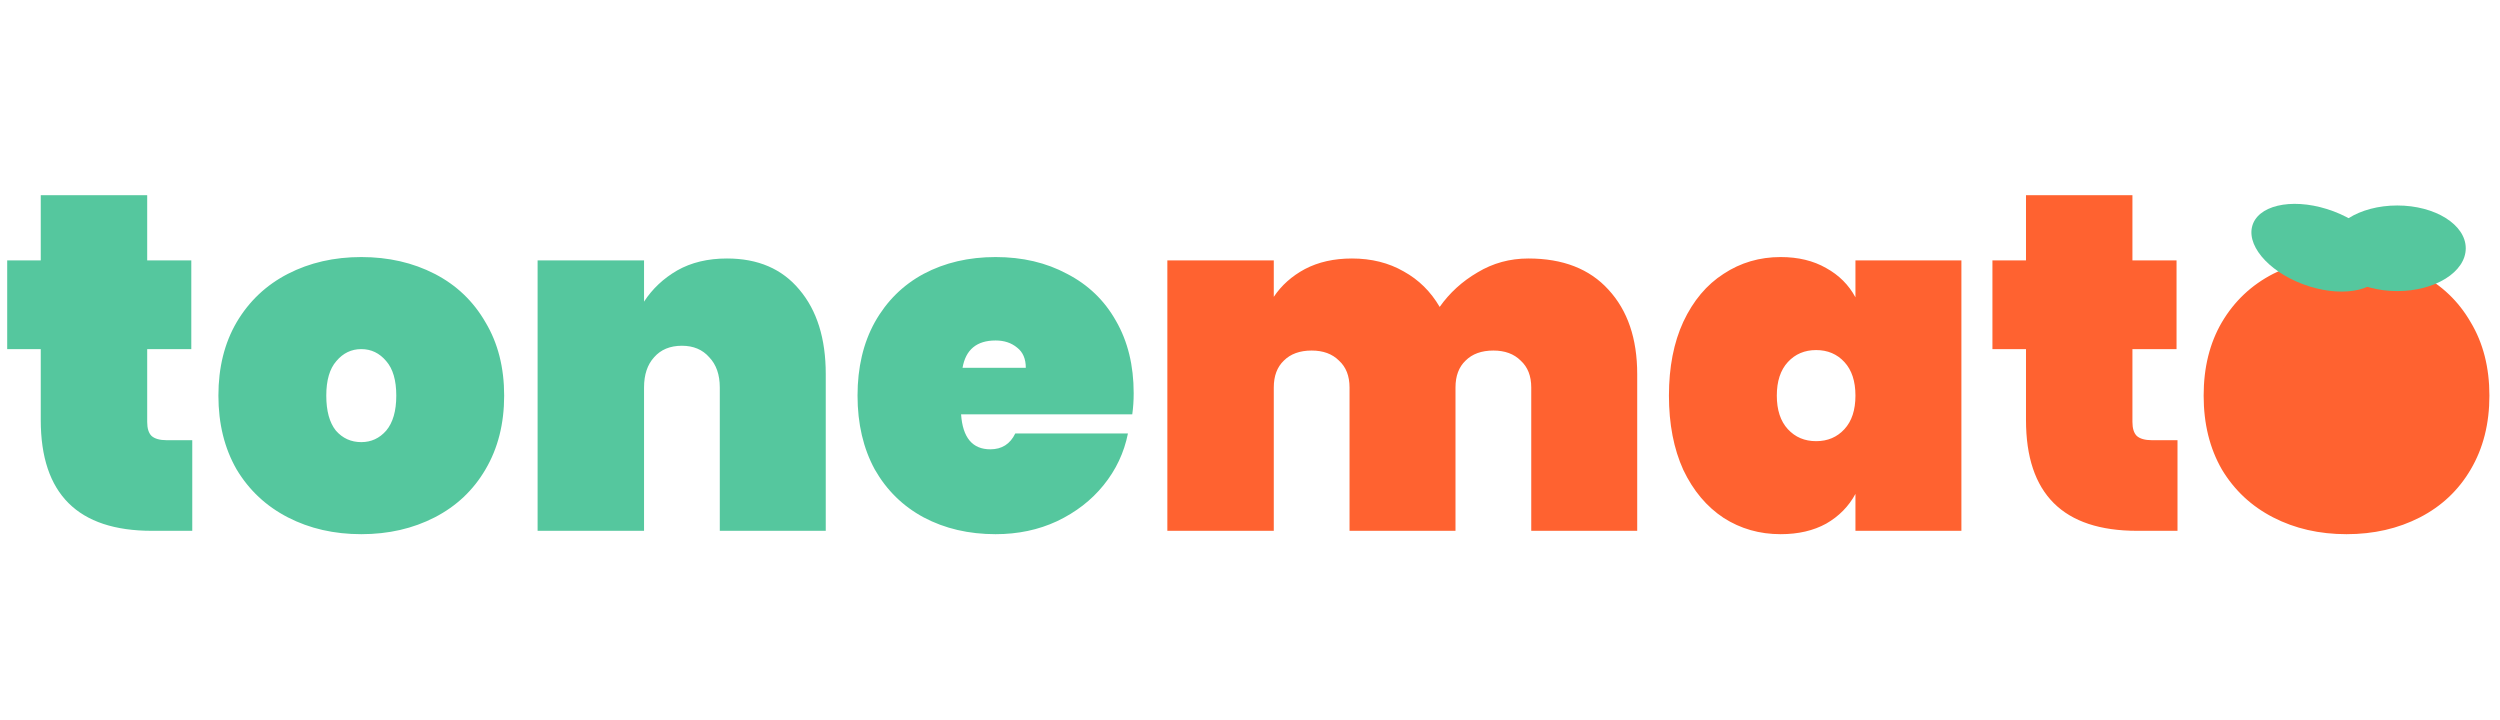
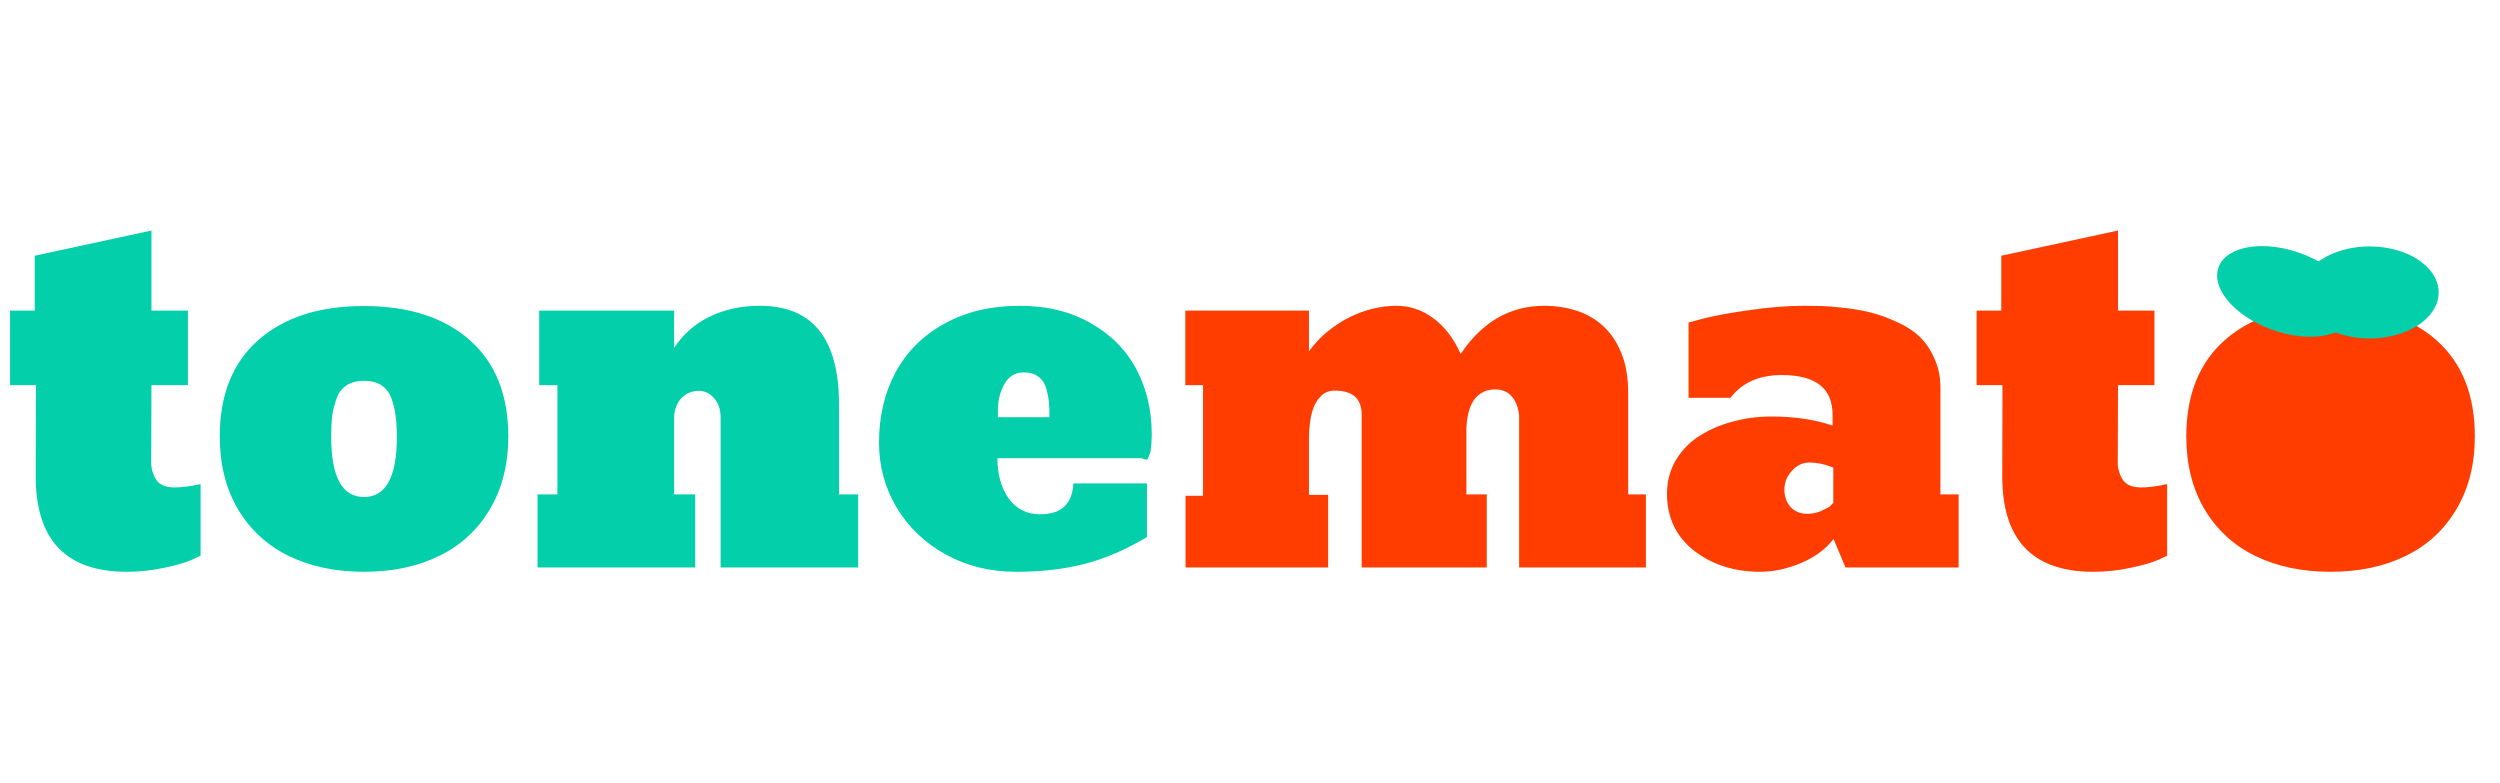
- <svg xmlns="http://www.w3.org/2000/svg" width="146" height="42" viewBox="0 0 146 42" fill="none">
-   <path d="M11.228 25.708V31H8.876C4.545 31 2.38 28.844 2.38 24.532V20.388H0.42V15.208H2.38V11.4H8.596V15.208H11.172V20.388H8.596V24.644C8.596 25.017 8.68 25.288 8.848 25.456C9.035 25.624 9.333 25.708 9.744 25.708H11.228ZM21.099 31.196C19.513 31.196 18.085 30.869 16.815 30.216C15.546 29.563 14.547 28.629 13.819 27.416C13.11 26.184 12.755 24.747 12.755 23.104C12.755 21.461 13.11 20.033 13.819 18.82C14.547 17.588 15.546 16.645 16.815 15.992C18.085 15.339 19.513 15.012 21.099 15.012C22.686 15.012 24.114 15.339 25.383 15.992C26.653 16.645 27.642 17.588 28.351 18.82C29.079 20.033 29.443 21.461 29.443 23.104C29.443 24.747 29.079 26.184 28.351 27.416C27.642 28.629 26.653 29.563 25.383 30.216C24.114 30.869 22.686 31.196 21.099 31.196ZM21.099 25.82C21.678 25.82 22.163 25.596 22.555 25.148C22.947 24.681 23.143 24 23.143 23.104C23.143 22.208 22.947 21.536 22.555 21.088C22.163 20.621 21.678 20.388 21.099 20.388C20.521 20.388 20.035 20.621 19.643 21.088C19.251 21.536 19.055 22.208 19.055 23.104C19.055 24 19.242 24.681 19.615 25.148C20.007 25.596 20.502 25.82 21.099 25.82ZM42.456 15.096C44.267 15.096 45.676 15.703 46.684 16.916C47.711 18.129 48.224 19.772 48.224 21.844V31H42.036V22.628C42.036 21.881 41.831 21.293 41.42 20.864C41.028 20.416 40.496 20.192 39.824 20.192C39.133 20.192 38.592 20.416 38.2 20.864C37.808 21.293 37.612 21.881 37.612 22.628V31H31.396V15.208H37.612V17.616C38.097 16.869 38.741 16.263 39.544 15.796C40.365 15.329 41.336 15.096 42.456 15.096ZM66.207 22.964C66.207 23.393 66.18 23.804 66.124 24.196H56.127C56.221 25.559 56.79 26.24 57.836 26.24C58.508 26.24 58.993 25.932 59.291 25.316H65.871C65.647 26.436 65.171 27.444 64.444 28.34C63.734 29.217 62.829 29.917 61.727 30.44C60.645 30.944 59.45 31.196 58.144 31.196C56.575 31.196 55.175 30.869 53.944 30.216C52.73 29.563 51.778 28.629 51.087 27.416C50.416 26.184 50.08 24.747 50.08 23.104C50.08 21.461 50.416 20.033 51.087 18.82C51.778 17.588 52.73 16.645 53.944 15.992C55.175 15.339 56.575 15.012 58.144 15.012C59.712 15.012 61.102 15.339 62.316 15.992C63.547 16.627 64.499 17.541 65.171 18.736C65.862 19.931 66.207 21.34 66.207 22.964ZM59.907 21.48C59.907 20.957 59.739 20.565 59.404 20.304C59.068 20.024 58.648 19.884 58.144 19.884C57.042 19.884 56.398 20.416 56.212 21.48H59.907Z" fill="#55C79E" />
-   <path d="M89.257 15.096C91.273 15.096 92.832 15.703 93.933 16.916C95.053 18.129 95.613 19.772 95.613 21.844V31H89.425V22.628C89.425 21.956 89.22 21.433 88.809 21.06C88.417 20.668 87.885 20.472 87.213 20.472C86.523 20.472 85.981 20.668 85.589 21.06C85.197 21.433 85.001 21.956 85.001 22.628V31H78.813V22.628C78.813 21.956 78.608 21.433 78.197 21.06C77.805 20.668 77.273 20.472 76.601 20.472C75.911 20.472 75.369 20.668 74.977 21.06C74.585 21.433 74.389 21.956 74.389 22.628V31H68.173V15.208H74.389V17.336C74.837 16.664 75.444 16.123 76.209 15.712C76.993 15.301 77.908 15.096 78.953 15.096C80.092 15.096 81.1 15.348 81.977 15.852C82.855 16.337 83.555 17.028 84.077 17.924C84.656 17.103 85.393 16.431 86.289 15.908C87.185 15.367 88.175 15.096 89.257 15.096ZM97.466 23.104C97.466 21.443 97.746 20.005 98.306 18.792C98.885 17.56 99.669 16.627 100.658 15.992C101.648 15.339 102.758 15.012 103.99 15.012C105.017 15.012 105.904 15.227 106.65 15.656C107.397 16.067 107.966 16.636 108.358 17.364V15.208H114.546V31H108.358V28.844C107.966 29.572 107.397 30.151 106.65 30.58C105.904 30.991 105.017 31.196 103.99 31.196C102.758 31.196 101.648 30.879 100.658 30.244C99.669 29.591 98.885 28.657 98.306 27.444C97.746 26.212 97.466 24.765 97.466 23.104ZM108.358 23.104C108.358 22.264 108.144 21.611 107.714 21.144C107.285 20.677 106.734 20.444 106.062 20.444C105.39 20.444 104.84 20.677 104.41 21.144C103.981 21.611 103.766 22.264 103.766 23.104C103.766 23.944 103.981 24.597 104.41 25.064C104.84 25.531 105.39 25.764 106.062 25.764C106.734 25.764 107.285 25.531 107.714 25.064C108.144 24.597 108.358 23.944 108.358 23.104ZM127.166 25.708V31H124.814C120.483 31 118.318 28.844 118.318 24.532V20.388H116.358V15.208H118.318V11.4H124.534V15.208H127.11V20.388H124.534V24.644C124.534 25.017 124.618 25.288 124.786 25.456C124.972 25.624 125.271 25.708 125.682 25.708H127.166ZM137.037 31.196C135.45 31.196 134.022 30.869 132.753 30.216C131.483 29.563 130.485 28.629 129.757 27.416C129.047 26.184 128.693 24.747 128.693 23.104C128.693 21.461 129.047 20.033 129.757 18.82C130.485 17.588 131.483 16.645 132.753 15.992C134.022 15.339 135.45 15.012 137.037 15.012C138.623 15.012 140.051 15.339 141.321 15.992C142.59 16.645 143.579 17.588 144.289 18.82C145.017 20.033 145.381 21.461 145.381 23.104C145.381 24.747 145.017 26.184 144.289 27.416C143.579 28.629 142.59 29.563 141.321 30.216C140.051 30.869 138.623 31.196 137.037 31.196ZM137.037 25.82C137.615 25.82 138.101 25.596 138.493 25.148C138.885 24.681 139.081 24 139.081 23.104C139.081 22.208 138.885 21.536 138.493 21.088C138.101 20.621 137.615 20.388 137.037 20.388C136.458 20.388 135.973 20.621 135.581 21.088C135.189 21.536 134.993 22.208 134.993 23.104C134.993 24 135.179 24.681 135.553 25.148C135.945 25.596 136.439 25.82 137.037 25.82Z" fill="#FF6230" />
-   <ellipse cx="140" cy="14.5" rx="4" ry="2.5" fill="#55C79E" />
-   <ellipse rx="4.049" ry="2.316" transform="matrix(-0.954316 -0.298799 0.223507 -0.974702 135.381 14.4671)" fill="#55C79E" />
-   <circle cx="137" cy="23" r="4" fill="#FF6230" />
+ <svg xmlns="http://www.w3.org/2000/svg" width="163" height="51" viewBox="0 0 163 51" fill="none">
+   <path d="M13.078 31.562C12.422 31.708 11.859 31.781 11.391 31.781C10.807 31.781 10.406 31.615 10.188 31.281C9.969 30.938 9.859 30.562 9.859 30.156L9.875 25.109H12.25V20.25H9.875V15.031L2.266 16.672V20.25H0.656V25.109H2.344L2.328 30.984C2.307 35.182 4.286 37.281 8.266 37.281C9.099 37.281 9.917 37.193 10.719 37.016C11.521 36.849 12.115 36.677 12.5 36.5L13.078 36.234V31.562ZM14.328 28.453C14.328 25.745 15.167 23.651 16.844 22.172C18.521 20.693 20.812 19.953 23.719 19.953C26.646 19.953 28.948 20.693 30.625 22.172C32.302 23.651 33.141 25.745 33.141 28.453C33.141 30.276 32.74 31.859 31.938 33.203C31.146 34.547 30.042 35.562 28.625 36.25C27.219 36.938 25.588 37.281 23.734 37.281C21.88 37.281 20.245 36.938 18.828 36.25C17.422 35.562 16.318 34.547 15.516 33.203C14.724 31.859 14.328 30.276 14.328 28.453ZM21.594 28.484C21.594 31.099 22.307 32.406 23.734 32.406C25.162 32.406 25.875 31.099 25.875 28.484C25.875 27.953 25.849 27.505 25.797 27.141C25.755 26.766 25.667 26.385 25.531 26C25.396 25.615 25.177 25.323 24.875 25.125C24.573 24.927 24.193 24.828 23.734 24.828C23.276 24.828 22.896 24.927 22.594 25.125C22.292 25.323 22.073 25.615 21.938 26C21.802 26.385 21.708 26.766 21.656 27.141C21.615 27.505 21.594 27.953 21.594 28.484ZM43.953 20.25H35.156V25.109H36.344V32.234H35.047V37H45.328V32.234H43.953V27.25C43.953 26.76 44.099 26.344 44.391 26C44.693 25.656 45.089 25.484 45.578 25.484C45.953 25.484 46.281 25.646 46.562 25.969C46.844 26.292 46.984 26.703 46.984 27.203V37H55.953V32.234H54.703V26.375C54.703 22.083 52.984 19.938 49.547 19.938C48.318 19.938 47.219 20.177 46.25 20.656C45.292 21.125 44.526 21.802 43.953 22.688V20.25ZM66.234 37.281C67.901 37.281 69.396 37.109 70.719 36.766C72.052 36.422 73.406 35.839 74.781 35.016V31.516H69.984C69.963 32.13 69.781 32.62 69.438 32.984C69.094 33.349 68.547 33.531 67.797 33.531C66.943 33.531 66.266 33.188 65.766 32.5C65.276 31.802 65.031 30.927 65.031 29.875H74.438C74.635 29.958 74.755 29.984 74.797 29.953C74.849 29.912 74.922 29.74 75.016 29.438C75.068 29.052 75.094 28.682 75.094 28.328C75.094 26.766 74.766 25.359 74.109 24.109C73.463 22.859 72.479 21.854 71.156 21.094C69.833 20.323 68.276 19.938 66.484 19.938C64.609 19.938 62.969 20.328 61.562 21.109C60.167 21.88 59.109 22.938 58.391 24.281C57.672 25.615 57.312 27.141 57.312 28.859C57.312 30.391 57.693 31.797 58.453 33.078C59.214 34.359 60.276 35.38 61.641 36.141C63.016 36.901 64.547 37.281 66.234 37.281ZM65.062 26.75C65.062 26.115 65.203 25.547 65.484 25.047C65.766 24.537 66.188 24.281 66.75 24.281C67.135 24.281 67.453 24.375 67.703 24.562C67.953 24.74 68.125 25 68.219 25.344C68.312 25.677 68.37 25.979 68.391 26.25C68.422 26.521 68.432 26.838 68.422 27.203H65.062V26.75Z" fill="#03CFAA" />
+   <path d="M88.781 37V27.031C88.781 25.99 88.198 25.469 87.031 25.469C86.667 25.469 86.375 25.578 86.156 25.797C85.938 26.005 85.766 26.266 85.641 26.578C85.526 26.891 85.448 27.229 85.406 27.594C85.365 27.948 85.344 28.266 85.344 28.547V32.266H86.594V37H77.297V32.328H78.438V25.109H77.281V20.25H85.344V22.906C85.698 22.417 86.099 21.99 86.547 21.625C87.005 21.25 87.484 20.938 87.984 20.688C88.484 20.438 88.995 20.25 89.516 20.125C90.037 20 90.547 19.938 91.047 19.938C91.922 19.938 92.724 20.208 93.453 20.75C94.193 21.292 94.787 22.068 95.234 23.078C96.641 20.984 98.458 19.938 100.688 19.938C101.417 19.938 102.109 20.042 102.766 20.25C103.432 20.458 104.016 20.792 104.516 21.25C105.016 21.698 105.411 22.281 105.703 23C106.005 23.719 106.156 24.588 106.156 25.609V32.234H107.312V37H99.047V27.078C98.995 26.578 98.838 26.172 98.578 25.859C98.318 25.547 97.953 25.391 97.484 25.391C97.151 25.391 96.87 25.458 96.641 25.594C96.412 25.719 96.219 25.901 96.062 26.141C95.917 26.37 95.807 26.641 95.734 26.953C95.662 27.266 95.62 27.599 95.609 27.953V32.234H96.938V37H88.781ZM108.688 32.188C108.688 33.74 109.276 34.979 110.453 35.906C111.641 36.823 113.078 37.281 114.766 37.281C115.62 37.281 116.5 37.094 117.406 36.719C118.312 36.344 119.026 35.818 119.547 35.141L120.328 37H127.703V32.234H126.516V25.281C126.516 24.562 126.38 23.917 126.109 23.344C125.849 22.76 125.521 22.287 125.125 21.922C124.74 21.557 124.25 21.245 123.656 20.984C123.073 20.713 122.526 20.516 122.016 20.391C121.516 20.255 120.938 20.151 120.281 20.078C119.635 20.005 119.141 19.963 118.797 19.953C118.453 19.943 118.068 19.938 117.641 19.938C116.526 19.938 115.339 20.031 114.078 20.219C112.818 20.396 111.839 20.573 111.141 20.75L110.094 21.031V25.938H112.828C113.578 24.948 114.698 24.453 116.188 24.453C118.385 24.453 119.484 25.318 119.484 27.047V27.75C118.339 27.354 117.005 27.156 115.484 27.156C114.62 27.156 113.786 27.266 112.984 27.484C112.193 27.693 111.474 28 110.828 28.406C110.182 28.812 109.661 29.344 109.266 30C108.88 30.656 108.688 31.385 108.688 32.188ZM116.344 31.906C116.344 31.458 116.505 31.057 116.828 30.703C117.151 30.338 117.536 30.156 117.984 30.156C118.214 30.156 118.453 30.182 118.703 30.234C118.964 30.287 119.167 30.344 119.312 30.406L119.531 30.484V32.781C119.49 32.833 119.427 32.901 119.344 32.984C119.26 33.057 119.073 33.161 118.781 33.297C118.49 33.432 118.177 33.5 117.844 33.5C117.385 33.5 117.021 33.354 116.75 33.062C116.479 32.76 116.344 32.375 116.344 31.906ZM141.297 31.562C140.641 31.708 140.078 31.781 139.609 31.781C139.026 31.781 138.625 31.615 138.406 31.281C138.188 30.938 138.078 30.562 138.078 30.156L138.094 25.109H140.469V20.25H138.094V15.031L130.484 16.672V20.25H128.875V25.109H130.562L130.547 30.984C130.526 35.182 132.505 37.281 136.484 37.281C137.318 37.281 138.135 37.193 138.938 37.016C139.74 36.849 140.333 36.677 140.719 36.5L141.297 36.234V31.562ZM142.547 28.453C142.547 25.745 143.385 23.651 145.062 22.172C146.74 20.693 149.031 19.953 151.938 19.953C154.865 19.953 157.167 20.693 158.844 22.172C160.521 23.651 161.359 25.745 161.359 28.453C161.359 30.276 160.958 31.859 160.156 33.203C159.365 34.547 158.26 35.562 156.844 36.25C155.438 36.938 153.807 37.281 151.953 37.281C150.099 37.281 148.464 36.938 147.047 36.25C145.641 35.562 144.536 34.547 143.734 33.203C142.943 31.859 142.547 30.276 142.547 28.453ZM149.812 28.484C149.812 31.099 150.526 32.406 151.953 32.406C153.38 32.406 154.094 31.099 154.094 28.484C154.094 27.953 154.068 27.505 154.016 27.141C153.974 26.766 153.885 26.385 153.75 26C153.615 25.615 153.396 25.323 153.094 25.125C152.792 24.927 152.411 24.828 151.953 24.828C151.495 24.828 151.115 24.927 150.812 25.125C150.51 25.323 150.292 25.615 150.156 26C150.021 26.385 149.927 26.766 149.875 27.141C149.833 27.505 149.812 27.953 149.812 28.484Z" fill="#FF3D00" />
+   <ellipse cx="154.5" cy="19.067" rx="4.5" ry="3" fill="#03CFAA" />
+   <ellipse rx="4.672" ry="2.672" transform="matrix(-0.954316 -0.298799 0.223507 -0.974702 149.056 19.0005)" fill="#03CFAA" />
+   <ellipse cx="152" cy="28" rx="4" ry="6" fill="#FF3D00" />
</svg>
